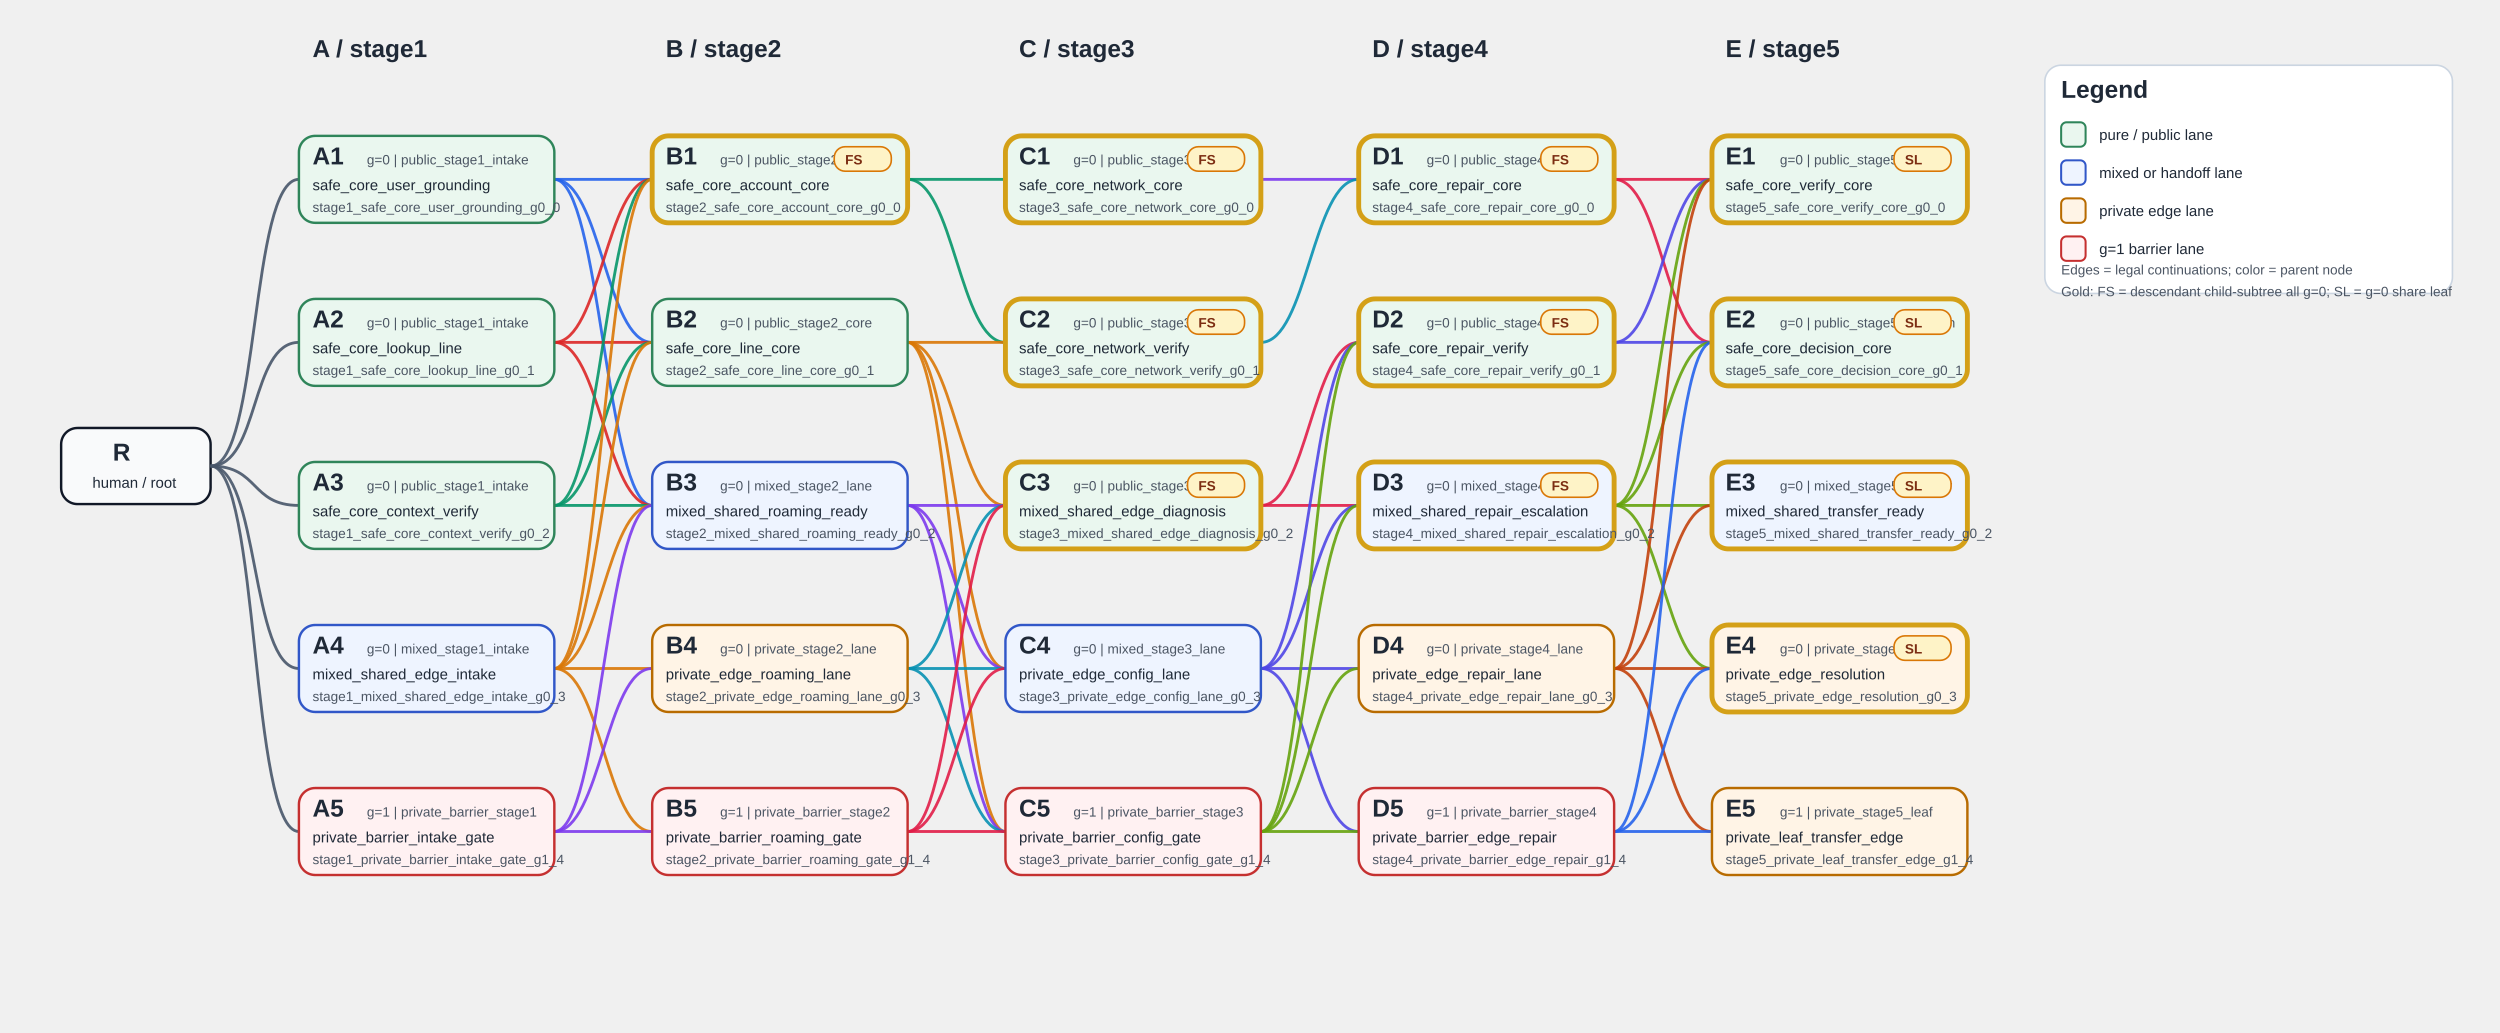
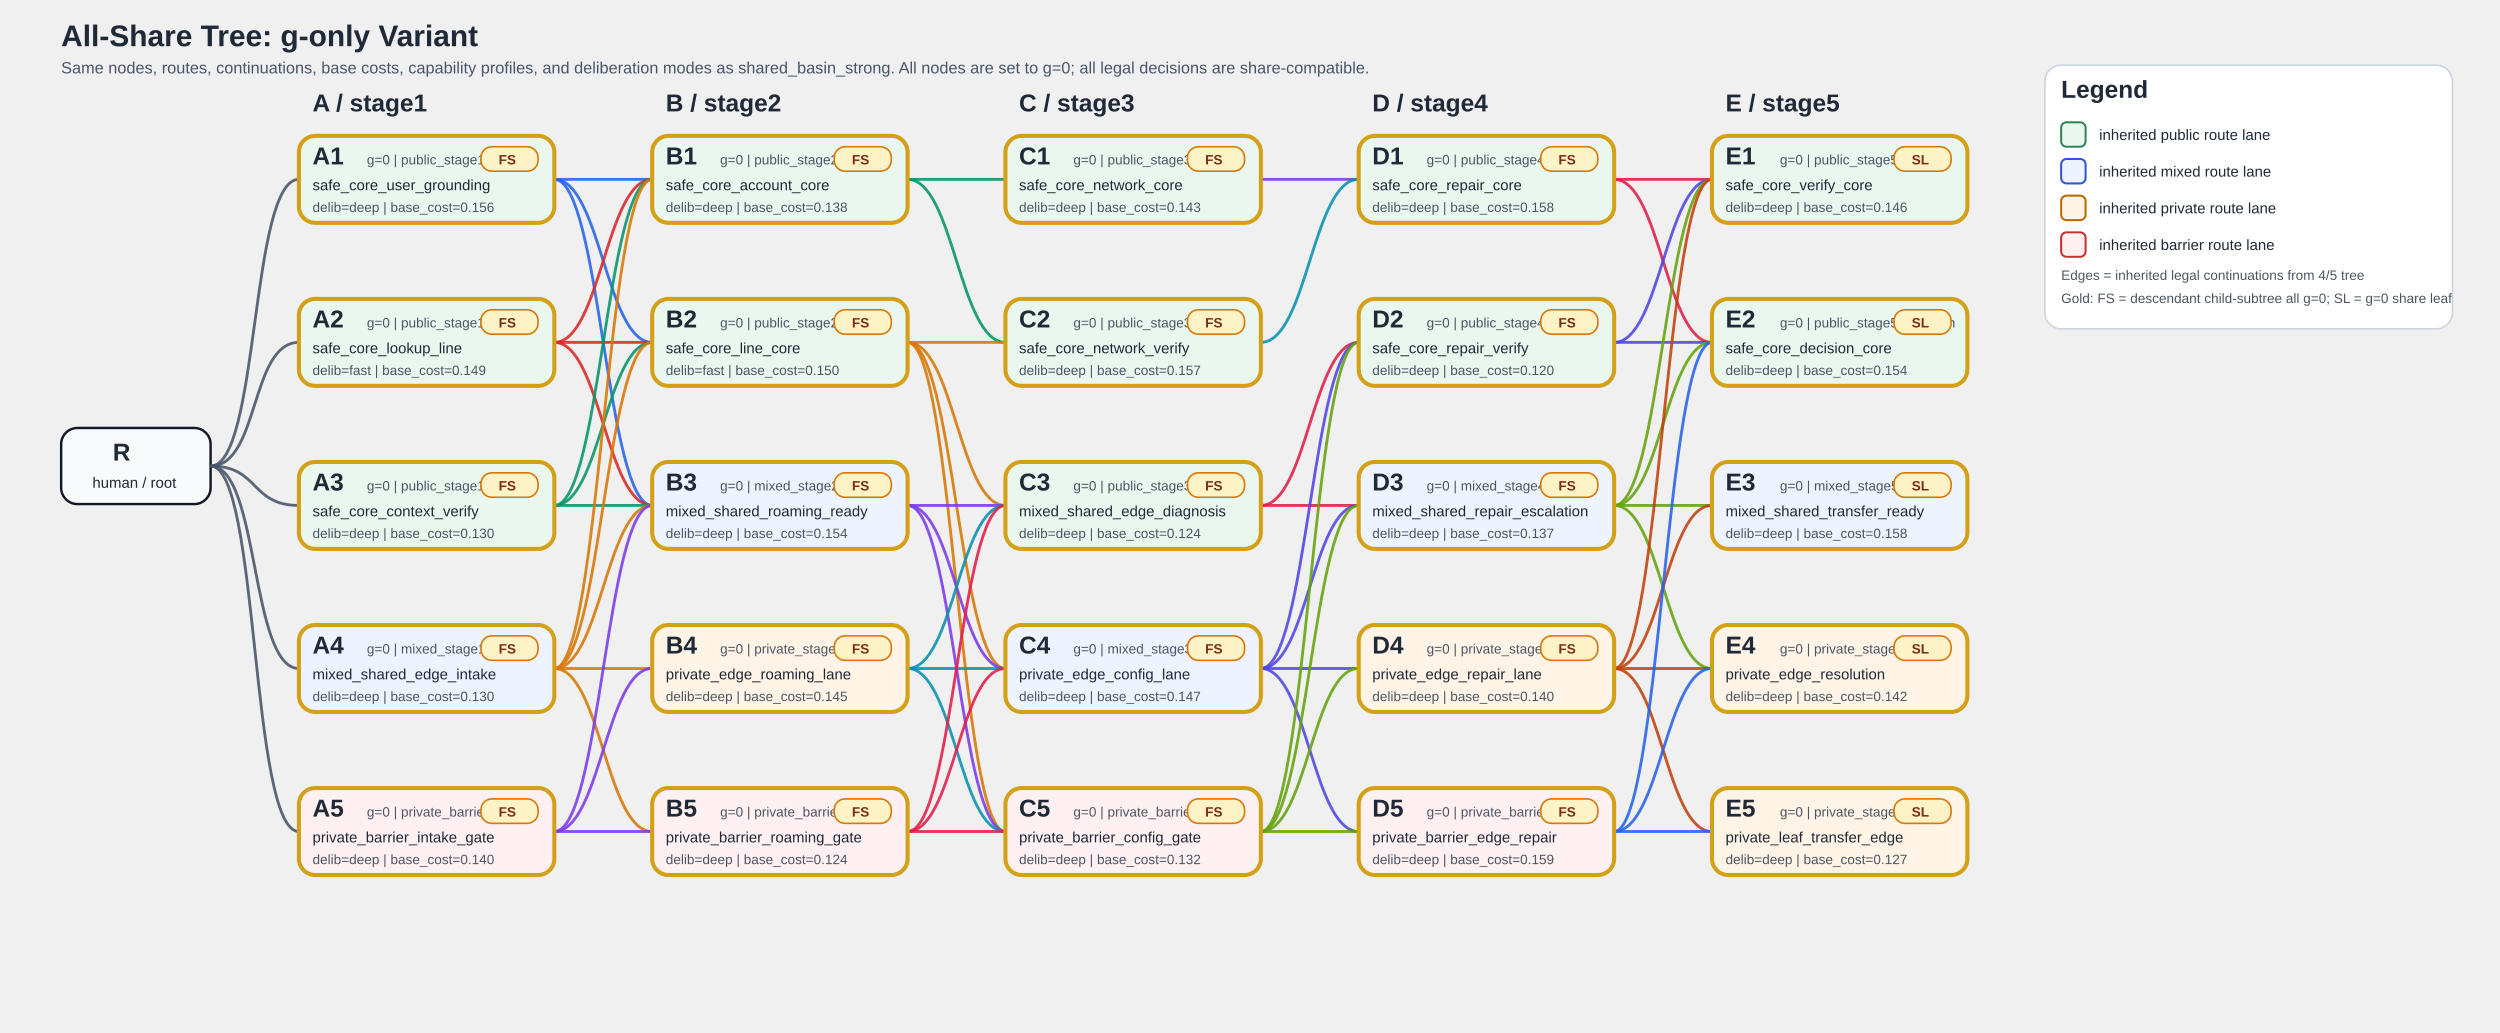
<svg xmlns="http://www.w3.org/2000/svg" width="1840.0" height="760.0" viewBox="0 0 1840.0 760.0">
  <style>
text { font-family: Arial, sans-serif; fill: #1f2937; }
+ .title { font-size: 22px; font-weight: 800; }
+ .subtitle { font-size: 12px; fill: #475569; }
.stage-title { font-size: 18px; font-weight: 700; }
.node-alias { font-size: 18px; font-weight: 700; }
.node-role { font-size: 11px; }
.node-meta { font-size: 10px; fill: #4b5563; }
- .node-badge { font-size: 10px; font-weight: 700; fill: #7c2d12; }
- .edge { stroke-width: 2.1; fill: none; opacity: 0.9; }
+ .node-note { font-size: 10px; font-weight: 700; fill: #7c2d12; }
+ .edge { stroke-width: 2.1; fill: none; opacity: 0.88; }
.root-box { fill: #f9fafb; stroke: #111827; stroke-width: 1.8; rx: 12; }
</style>
-   <text class="stage-title" x="230.0" y="42">A / stage1</text>
-   <text class="stage-title" x="490.0" y="42">B / stage2</text>
-   <text class="stage-title" x="750.0" y="42">C / stage3</text>
-   <text class="stage-title" x="1010.0" y="42">D / stage4</text>
-   <text class="stage-title" x="1270.0" y="42">E / stage5</text>
+   <text class="title" x="45" y="34">All-Share Tree: g-only Variant</text>
+   <text class="subtitle" x="45" y="54">Same nodes, routes, continuations, base costs, capability profiles, and deliberation modes as shared_basin_strong. All nodes are set to g=0; all legal decisions are share-compatible.</text>
+   <text class="stage-title" x="230.0" y="82">A / stage1</text>
+   <text class="stage-title" x="490.0" y="82">B / stage2</text>
+   <text class="stage-title" x="750.0" y="82">C / stage3</text>
+   <text class="stage-title" x="1010.0" y="82">D / stage4</text>
+   <text class="stage-title" x="1270.0" y="82">E / stage5</text>
  <rect class="root-box" x="45.0" y="315.0" width="110.0" height="56.0" />
  <text class="node-alias" x="83.0" y="339.0">R</text>
  <text class="node-role" x="68.0" y="359.0">human / root</text>
  <path class="edge" stroke="#475569" d="M 155.0,343.0 C 191.0,343.0 184.0,132.0 220.0,132.0" />
  <path class="edge" stroke="#475569" d="M 155.0,343.0 C 191.0,343.0 184.0,252.0 220.0,252.0" />
  <path class="edge" stroke="#475569" d="M 155.0,343.0 C 191.0,343.0 184.0,372.0 220.0,372.0" />
  <path class="edge" stroke="#475569" d="M 155.0,343.0 C 191.0,343.0 184.0,492.0 220.0,492.0" />
  <path class="edge" stroke="#475569" d="M 155.0,343.0 C 191.0,343.0 184.0,612.0 220.0,612.0" />
  <path class="edge" stroke="#2563eb" d="M 408.0,132.0 C 442.0,132.0 446.0,132.0 480.0,132.0" />
  <path class="edge" stroke="#2563eb" d="M 408.0,132.0 C 442.0,132.0 446.0,252.0 480.0,252.0" />
  <path class="edge" stroke="#2563eb" d="M 408.0,132.0 C 442.0,132.0 446.0,372.0 480.0,372.0" />
  <path class="edge" stroke="#dc2626" d="M 408.0,252.0 C 442.0,252.0 446.0,132.0 480.0,132.0" />
  <path class="edge" stroke="#dc2626" d="M 408.0,252.0 C 442.0,252.0 446.0,252.0 480.0,252.0" />
  <path class="edge" stroke="#dc2626" d="M 408.0,252.0 C 442.0,252.0 446.0,372.0 480.0,372.0" />
  <path class="edge" stroke="#059669" d="M 408.0,372.0 C 442.0,372.0 446.0,132.0 480.0,132.0" />
  <path class="edge" stroke="#059669" d="M 408.0,372.0 C 442.0,372.0 446.0,252.0 480.0,252.0" />
  <path class="edge" stroke="#059669" d="M 408.0,372.0 C 442.0,372.0 446.0,372.0 480.0,372.0" />
  <path class="edge" stroke="#d97706" d="M 408.0,492.0 C 442.0,492.0 446.0,132.0 480.0,132.0" />
  <path class="edge" stroke="#d97706" d="M 408.0,492.0 C 442.0,492.0 446.0,252.0 480.0,252.0" />
  <path class="edge" stroke="#d97706" d="M 408.0,492.0 C 442.0,492.0 446.0,372.0 480.0,372.0" />
  <path class="edge" stroke="#d97706" d="M 408.0,492.0 C 442.0,492.0 446.0,492.0 480.0,492.0" />
  <path class="edge" stroke="#d97706" d="M 408.0,492.0 C 442.0,492.0 446.0,612.0 480.0,612.0" />
  <path class="edge" stroke="#7c3aed" d="M 408.0,612.0 C 442.0,612.0 446.0,372.0 480.0,372.0" />
  <path class="edge" stroke="#7c3aed" d="M 408.0,612.0 C 442.0,612.0 446.0,492.0 480.0,492.0" />
  <path class="edge" stroke="#7c3aed" d="M 408.0,612.0 C 442.0,612.0 446.0,612.0 480.0,612.0" />
  <path class="edge" stroke="#059669" d="M 668.0,132.0 C 702.0,132.0 706.0,132.0 740.0,132.0" />
  <path class="edge" stroke="#059669" d="M 668.0,132.0 C 702.0,132.0 706.0,252.0 740.0,252.0" />
  <path class="edge" stroke="#d97706" d="M 668.0,252.0 C 702.0,252.0 706.0,252.0 740.0,252.0" />
  <path class="edge" stroke="#d97706" d="M 668.0,252.0 C 702.0,252.0 706.0,372.0 740.0,372.0" />
  <path class="edge" stroke="#d97706" d="M 668.0,252.0 C 702.0,252.0 706.0,492.0 740.0,492.0" />
  <path class="edge" stroke="#d97706" d="M 668.0,252.0 C 702.0,252.0 706.0,612.0 740.0,612.0" />
  <path class="edge" stroke="#7c3aed" d="M 668.0,372.0 C 702.0,372.0 706.0,372.0 740.0,372.0" />
  <path class="edge" stroke="#7c3aed" d="M 668.0,372.0 C 702.0,372.0 706.0,492.0 740.0,492.0" />
  <path class="edge" stroke="#7c3aed" d="M 668.0,372.0 C 702.0,372.0 706.0,612.0 740.0,612.0" />
  <path class="edge" stroke="#0891b2" d="M 668.0,492.0 C 702.0,492.0 706.0,372.0 740.0,372.0" />
  <path class="edge" stroke="#0891b2" d="M 668.0,492.0 C 702.0,492.0 706.0,492.0 740.0,492.0" />
  <path class="edge" stroke="#0891b2" d="M 668.0,492.0 C 702.0,492.0 706.0,612.0 740.0,612.0" />
  <path class="edge" stroke="#e11d48" d="M 668.0,612.0 C 702.0,612.0 706.0,372.0 740.0,372.0" />
  <path class="edge" stroke="#e11d48" d="M 668.0,612.0 C 702.0,612.0 706.0,492.0 740.0,492.0" />
  <path class="edge" stroke="#e11d48" d="M 668.0,612.0 C 702.0,612.0 706.0,612.0 740.0,612.0" />
  <path class="edge" stroke="#7c3aed" d="M 928.0,132.0 C 962.0,132.0 966.0,132.0 1000.0,132.0" />
  <path class="edge" stroke="#0891b2" d="M 928.0,252.0 C 962.0,252.0 966.0,132.0 1000.0,132.0" />
  <path class="edge" stroke="#e11d48" d="M 928.0,372.0 C 962.0,372.0 966.0,252.0 1000.0,252.0" />
  <path class="edge" stroke="#e11d48" d="M 928.0,372.0 C 962.0,372.0 966.0,372.0 1000.0,372.0" />
  <path class="edge" stroke="#4f46e5" d="M 928.0,492.0 C 962.0,492.0 966.0,252.0 1000.0,252.0" />
  <path class="edge" stroke="#4f46e5" d="M 928.0,492.0 C 962.0,492.0 966.0,372.0 1000.0,372.0" />
  <path class="edge" stroke="#4f46e5" d="M 928.0,492.0 C 962.0,492.0 966.0,492.0 1000.0,492.0" />
  <path class="edge" stroke="#4f46e5" d="M 928.0,492.0 C 962.0,492.0 966.0,612.0 1000.0,612.0" />
  <path class="edge" stroke="#65a30d" d="M 928.0,612.0 C 962.0,612.0 966.0,252.0 1000.0,252.0" />
  <path class="edge" stroke="#65a30d" d="M 928.0,612.0 C 962.0,612.0 966.0,372.0 1000.0,372.0" />
  <path class="edge" stroke="#65a30d" d="M 928.0,612.0 C 962.0,612.0 966.0,492.0 1000.0,492.0" />
  <path class="edge" stroke="#65a30d" d="M 928.0,612.0 C 962.0,612.0 966.0,612.0 1000.0,612.0" />
  <path class="edge" stroke="#e11d48" d="M 1188.0,132.0 C 1222.0,132.0 1226.0,132.0 1260.0,132.0" />
  <path class="edge" stroke="#e11d48" d="M 1188.0,132.0 C 1222.0,132.0 1226.0,252.0 1260.0,252.0" />
  <path class="edge" stroke="#4f46e5" d="M 1188.0,252.0 C 1222.0,252.0 1226.0,132.0 1260.0,132.0" />
  <path class="edge" stroke="#4f46e5" d="M 1188.0,252.0 C 1222.0,252.0 1226.0,252.0 1260.0,252.0" />
  <path class="edge" stroke="#65a30d" d="M 1188.0,372.0 C 1222.0,372.0 1226.0,132.0 1260.0,132.0" />
  <path class="edge" stroke="#65a30d" d="M 1188.0,372.0 C 1222.0,372.0 1226.0,252.0 1260.0,252.0" />
  <path class="edge" stroke="#65a30d" d="M 1188.0,372.0 C 1222.0,372.0 1226.0,372.0 1260.0,372.0" />
  <path class="edge" stroke="#65a30d" d="M 1188.0,372.0 C 1222.0,372.0 1226.0,492.0 1260.0,492.0" />
  <path class="edge" stroke="#c2410c" d="M 1188.0,492.0 C 1222.0,492.0 1226.0,132.0 1260.0,132.0" />
  <path class="edge" stroke="#c2410c" d="M 1188.0,492.0 C 1222.0,492.0 1226.0,372.0 1260.0,372.0" />
  <path class="edge" stroke="#c2410c" d="M 1188.0,492.0 C 1222.0,492.0 1226.0,492.0 1260.0,492.0" />
  <path class="edge" stroke="#c2410c" d="M 1188.0,492.0 C 1222.0,492.0 1226.0,612.0 1260.0,612.0" />
  <path class="edge" stroke="#2563eb" d="M 1188.0,612.0 C 1222.0,612.0 1226.0,252.0 1260.0,252.0" />
  <path class="edge" stroke="#2563eb" d="M 1188.0,612.0 C 1222.0,612.0 1226.0,492.0 1260.0,492.0" />
  <path class="edge" stroke="#2563eb" d="M 1188.0,612.0 C 1222.0,612.0 1226.0,612.0 1260.0,612.0" />
-   <rect x="220.0" y="100.0" width="188.0" height="64.0" rx="12" fill="#eaf7ef" stroke="#2f855a" stroke-width="1.8" />
+   <rect x="220.0" y="100.0" width="188.0" height="64.0" rx="12" fill="#eaf7ef" stroke="#d4a017" stroke-width="3.0" />
  <text class="node-alias" x="230.0" y="121.0">A1</text>
  <text class="node-meta" x="270.0" y="121.0">g=0 | public_stage1_intake</text>
  <text class="node-role" x="230.0" y="140.0">safe_core_user_grounding</text>
-   <text class="node-meta" x="230.0" y="156.0">stage1_safe_core_user_grounding_g0_0</text>
-   <rect x="220.0" y="220.0" width="188.0" height="64.0" rx="12" fill="#eaf7ef" stroke="#2f855a" stroke-width="1.8" />
+   <text class="node-meta" x="230.0" y="156.0">delib=deep | base_cost=0.156</text>
+   <rect x="354.0" y="108.0" width="42" height="18" rx="8" fill="#fef3c7" stroke="#d97706" stroke-width="1.2" />
+   <text class="node-note" x="367.0" y="121.0">FS</text>
+   <rect x="220.0" y="220.0" width="188.0" height="64.0" rx="12" fill="#eaf7ef" stroke="#d4a017" stroke-width="3.0" />
  <text class="node-alias" x="230.0" y="241.0">A2</text>
  <text class="node-meta" x="270.0" y="241.0">g=0 | public_stage1_intake</text>
  <text class="node-role" x="230.0" y="260.0">safe_core_lookup_line</text>
-   <text class="node-meta" x="230.0" y="276.0">stage1_safe_core_lookup_line_g0_1</text>
-   <rect x="220.0" y="340.0" width="188.0" height="64.0" rx="12" fill="#eaf7ef" stroke="#2f855a" stroke-width="1.8" />
+   <text class="node-meta" x="230.0" y="276.0">delib=fast | base_cost=0.149</text>
+   <rect x="354.0" y="228.0" width="42" height="18" rx="8" fill="#fef3c7" stroke="#d97706" stroke-width="1.2" />
+   <text class="node-note" x="367.0" y="241.0">FS</text>
+   <rect x="220.0" y="340.0" width="188.0" height="64.0" rx="12" fill="#eaf7ef" stroke="#d4a017" stroke-width="3.0" />
  <text class="node-alias" x="230.0" y="361.0">A3</text>
  <text class="node-meta" x="270.0" y="361.0">g=0 | public_stage1_intake</text>
  <text class="node-role" x="230.0" y="380.0">safe_core_context_verify</text>
-   <text class="node-meta" x="230.0" y="396.0">stage1_safe_core_context_verify_g0_2</text>
-   <rect x="220.0" y="460.0" width="188.0" height="64.0" rx="12" fill="#eef4ff" stroke="#3157c8" stroke-width="1.8" />
+   <text class="node-meta" x="230.0" y="396.0">delib=deep | base_cost=0.130</text>
+   <rect x="354.0" y="348.0" width="42" height="18" rx="8" fill="#fef3c7" stroke="#d97706" stroke-width="1.2" />
+   <text class="node-note" x="367.0" y="361.0">FS</text>
+   <rect x="220.0" y="460.0" width="188.0" height="64.0" rx="12" fill="#eef4ff" stroke="#d4a017" stroke-width="3.0" />
  <text class="node-alias" x="230.0" y="481.0">A4</text>
  <text class="node-meta" x="270.0" y="481.0">g=0 | mixed_stage1_intake</text>
  <text class="node-role" x="230.0" y="500.0">mixed_shared_edge_intake</text>
-   <text class="node-meta" x="230.0" y="516.0">stage1_mixed_shared_edge_intake_g0_3</text>
-   <rect x="220.0" y="580.0" width="188.0" height="64.0" rx="12" fill="#fff1f2" stroke="#c53030" stroke-width="1.8" />
+   <text class="node-meta" x="230.0" y="516.0">delib=deep | base_cost=0.130</text>
+   <rect x="354.0" y="468.0" width="42" height="18" rx="8" fill="#fef3c7" stroke="#d97706" stroke-width="1.2" />
+   <text class="node-note" x="367.0" y="481.0">FS</text>
+   <rect x="220.0" y="580.0" width="188.0" height="64.0" rx="12" fill="#fff1f2" stroke="#d4a017" stroke-width="3.0" />
  <text class="node-alias" x="230.0" y="601.0">A5</text>
-   <text class="node-meta" x="270.0" y="601.0">g=1 | private_barrier_stage1</text>
+   <text class="node-meta" x="270.0" y="601.0">g=0 | private_barrier_stage1</text>
  <text class="node-role" x="230.0" y="620.0">private_barrier_intake_gate</text>
-   <text class="node-meta" x="230.0" y="636.0">stage1_private_barrier_intake_gate_g1_4</text>
-   <rect x="480.0" y="100.0" width="188.0" height="64.0" rx="12" fill="#eaf7ef" stroke="#d4a017" stroke-width="3.6" />
+   <text class="node-meta" x="230.0" y="636.0">delib=deep | base_cost=0.140</text>
+   <rect x="354.0" y="588.0" width="42" height="18" rx="8" fill="#fef3c7" stroke="#d97706" stroke-width="1.2" />
+   <text class="node-note" x="367.0" y="601.0">FS</text>
+   <rect x="480.0" y="100.0" width="188.0" height="64.0" rx="12" fill="#eaf7ef" stroke="#d4a017" stroke-width="3.0" />
  <text class="node-alias" x="490.0" y="121.0">B1</text>
  <text class="node-meta" x="530.0" y="121.0">g=0 | public_stage2_core</text>
  <text class="node-role" x="490.0" y="140.0">safe_core_account_core</text>
-   <text class="node-meta" x="490.0" y="156.0">stage2_safe_core_account_core_g0_0</text>
+   <text class="node-meta" x="490.0" y="156.0">delib=deep | base_cost=0.138</text>
  <rect x="614.0" y="108.0" width="42" height="18" rx="8" fill="#fef3c7" stroke="#d97706" stroke-width="1.2" />
-   <text class="node-badge" x="622.0" y="121.0">FS</text>
-   <rect x="480.0" y="220.0" width="188.0" height="64.0" rx="12" fill="#eaf7ef" stroke="#2f855a" stroke-width="1.8" />
+   <text class="node-note" x="627.0" y="121.0">FS</text>
+   <rect x="480.0" y="220.0" width="188.0" height="64.0" rx="12" fill="#eaf7ef" stroke="#d4a017" stroke-width="3.0" />
  <text class="node-alias" x="490.0" y="241.0">B2</text>
  <text class="node-meta" x="530.0" y="241.0">g=0 | public_stage2_core</text>
  <text class="node-role" x="490.0" y="260.0">safe_core_line_core</text>
-   <text class="node-meta" x="490.0" y="276.0">stage2_safe_core_line_core_g0_1</text>
-   <rect x="480.0" y="340.0" width="188.0" height="64.0" rx="12" fill="#eef4ff" stroke="#3157c8" stroke-width="1.8" />
+   <text class="node-meta" x="490.0" y="276.0">delib=fast | base_cost=0.150</text>
+   <rect x="614.0" y="228.0" width="42" height="18" rx="8" fill="#fef3c7" stroke="#d97706" stroke-width="1.2" />
+   <text class="node-note" x="627.0" y="241.0">FS</text>
+   <rect x="480.0" y="340.0" width="188.0" height="64.0" rx="12" fill="#eef4ff" stroke="#d4a017" stroke-width="3.0" />
  <text class="node-alias" x="490.0" y="361.0">B3</text>
  <text class="node-meta" x="530.0" y="361.0">g=0 | mixed_stage2_lane</text>
  <text class="node-role" x="490.0" y="380.0">mixed_shared_roaming_ready</text>
-   <text class="node-meta" x="490.0" y="396.0">stage2_mixed_shared_roaming_ready_g0_2</text>
-   <rect x="480.0" y="460.0" width="188.0" height="64.0" rx="12" fill="#fff4e6" stroke="#b86b00" stroke-width="1.8" />
+   <text class="node-meta" x="490.0" y="396.0">delib=deep | base_cost=0.154</text>
+   <rect x="614.0" y="348.0" width="42" height="18" rx="8" fill="#fef3c7" stroke="#d97706" stroke-width="1.2" />
+   <text class="node-note" x="627.0" y="361.0">FS</text>
+   <rect x="480.0" y="460.0" width="188.0" height="64.0" rx="12" fill="#fff4e6" stroke="#d4a017" stroke-width="3.0" />
  <text class="node-alias" x="490.0" y="481.0">B4</text>
  <text class="node-meta" x="530.0" y="481.0">g=0 | private_stage2_lane</text>
  <text class="node-role" x="490.0" y="500.0">private_edge_roaming_lane</text>
-   <text class="node-meta" x="490.0" y="516.0">stage2_private_edge_roaming_lane_g0_3</text>
-   <rect x="480.0" y="580.0" width="188.0" height="64.0" rx="12" fill="#fff1f2" stroke="#c53030" stroke-width="1.8" />
+   <text class="node-meta" x="490.0" y="516.0">delib=deep | base_cost=0.145</text>
+   <rect x="614.0" y="468.0" width="42" height="18" rx="8" fill="#fef3c7" stroke="#d97706" stroke-width="1.2" />
+   <text class="node-note" x="627.0" y="481.0">FS</text>
+   <rect x="480.0" y="580.0" width="188.0" height="64.0" rx="12" fill="#fff1f2" stroke="#d4a017" stroke-width="3.0" />
  <text class="node-alias" x="490.0" y="601.0">B5</text>
-   <text class="node-meta" x="530.0" y="601.0">g=1 | private_barrier_stage2</text>
+   <text class="node-meta" x="530.0" y="601.0">g=0 | private_barrier_stage2</text>
  <text class="node-role" x="490.0" y="620.0">private_barrier_roaming_gate</text>
-   <text class="node-meta" x="490.0" y="636.0">stage2_private_barrier_roaming_gate_g1_4</text>
-   <rect x="740.0" y="100.0" width="188.0" height="64.0" rx="12" fill="#eaf7ef" stroke="#d4a017" stroke-width="3.6" />
+   <text class="node-meta" x="490.0" y="636.0">delib=deep | base_cost=0.124</text>
+   <rect x="614.0" y="588.0" width="42" height="18" rx="8" fill="#fef3c7" stroke="#d97706" stroke-width="1.2" />
+   <text class="node-note" x="627.0" y="601.0">FS</text>
+   <rect x="740.0" y="100.0" width="188.0" height="64.0" rx="12" fill="#eaf7ef" stroke="#d4a017" stroke-width="3.0" />
  <text class="node-alias" x="750.0" y="121.0">C1</text>
  <text class="node-meta" x="790.0" y="121.0">g=0 | public_stage3_core</text>
  <text class="node-role" x="750.0" y="140.0">safe_core_network_core</text>
-   <text class="node-meta" x="750.0" y="156.0">stage3_safe_core_network_core_g0_0</text>
+   <text class="node-meta" x="750.0" y="156.0">delib=deep | base_cost=0.143</text>
  <rect x="874.0" y="108.0" width="42" height="18" rx="8" fill="#fef3c7" stroke="#d97706" stroke-width="1.2" />
-   <text class="node-badge" x="882.0" y="121.0">FS</text>
-   <rect x="740.0" y="220.0" width="188.0" height="64.0" rx="12" fill="#eaf7ef" stroke="#d4a017" stroke-width="3.6" />
+   <text class="node-note" x="887.0" y="121.0">FS</text>
+   <rect x="740.0" y="220.0" width="188.0" height="64.0" rx="12" fill="#eaf7ef" stroke="#d4a017" stroke-width="3.0" />
  <text class="node-alias" x="750.0" y="241.0">C2</text>
  <text class="node-meta" x="790.0" y="241.0">g=0 | public_stage3_verify</text>
  <text class="node-role" x="750.0" y="260.0">safe_core_network_verify</text>
-   <text class="node-meta" x="750.0" y="276.0">stage3_safe_core_network_verify_g0_1</text>
+   <text class="node-meta" x="750.0" y="276.0">delib=deep | base_cost=0.157</text>
  <rect x="874.0" y="228.0" width="42" height="18" rx="8" fill="#fef3c7" stroke="#d97706" stroke-width="1.2" />
-   <text class="node-badge" x="882.0" y="241.0">FS</text>
-   <rect x="740.0" y="340.0" width="188.0" height="64.0" rx="12" fill="#eaf7ef" stroke="#d4a017" stroke-width="3.6" />
+   <text class="node-note" x="887.0" y="241.0">FS</text>
+   <rect x="740.0" y="340.0" width="188.0" height="64.0" rx="12" fill="#eaf7ef" stroke="#d4a017" stroke-width="3.0" />
  <text class="node-alias" x="750.0" y="361.0">C3</text>
  <text class="node-meta" x="790.0" y="361.0">g=0 | public_stage3_edge</text>
  <text class="node-role" x="750.0" y="380.0">mixed_shared_edge_diagnosis</text>
-   <text class="node-meta" x="750.0" y="396.0">stage3_mixed_shared_edge_diagnosis_g0_2</text>
+   <text class="node-meta" x="750.0" y="396.0">delib=deep | base_cost=0.124</text>
  <rect x="874.0" y="348.0" width="42" height="18" rx="8" fill="#fef3c7" stroke="#d97706" stroke-width="1.2" />
-   <text class="node-badge" x="882.0" y="361.0">FS</text>
-   <rect x="740.0" y="460.0" width="188.0" height="64.0" rx="12" fill="#eef4ff" stroke="#3157c8" stroke-width="1.8" />
+   <text class="node-note" x="887.0" y="361.0">FS</text>
+   <rect x="740.0" y="460.0" width="188.0" height="64.0" rx="12" fill="#eef4ff" stroke="#d4a017" stroke-width="3.0" />
  <text class="node-alias" x="750.0" y="481.0">C4</text>
  <text class="node-meta" x="790.0" y="481.0">g=0 | mixed_stage3_lane</text>
  <text class="node-role" x="750.0" y="500.0">private_edge_config_lane</text>
-   <text class="node-meta" x="750.0" y="516.0">stage3_private_edge_config_lane_g0_3</text>
-   <rect x="740.0" y="580.0" width="188.0" height="64.0" rx="12" fill="#fff1f2" stroke="#c53030" stroke-width="1.8" />
+   <text class="node-meta" x="750.0" y="516.0">delib=deep | base_cost=0.147</text>
+   <rect x="874.0" y="468.0" width="42" height="18" rx="8" fill="#fef3c7" stroke="#d97706" stroke-width="1.2" />
+   <text class="node-note" x="887.0" y="481.0">FS</text>
+   <rect x="740.0" y="580.0" width="188.0" height="64.0" rx="12" fill="#fff1f2" stroke="#d4a017" stroke-width="3.0" />
  <text class="node-alias" x="750.0" y="601.0">C5</text>
-   <text class="node-meta" x="790.0" y="601.0">g=1 | private_barrier_stage3</text>
+   <text class="node-meta" x="790.0" y="601.0">g=0 | private_barrier_stage3</text>
  <text class="node-role" x="750.0" y="620.0">private_barrier_config_gate</text>
-   <text class="node-meta" x="750.0" y="636.0">stage3_private_barrier_config_gate_g1_4</text>
-   <rect x="1000.0" y="100.0" width="188.0" height="64.0" rx="12" fill="#eaf7ef" stroke="#d4a017" stroke-width="3.6" />
+   <text class="node-meta" x="750.0" y="636.0">delib=deep | base_cost=0.132</text>
+   <rect x="874.0" y="588.0" width="42" height="18" rx="8" fill="#fef3c7" stroke="#d97706" stroke-width="1.2" />
+   <text class="node-note" x="887.0" y="601.0">FS</text>
+   <rect x="1000.0" y="100.0" width="188.0" height="64.0" rx="12" fill="#eaf7ef" stroke="#d4a017" stroke-width="3.0" />
  <text class="node-alias" x="1010.0" y="121.0">D1</text>
  <text class="node-meta" x="1050.0" y="121.0">g=0 | public_stage4_core</text>
  <text class="node-role" x="1010.0" y="140.0">safe_core_repair_core</text>
-   <text class="node-meta" x="1010.0" y="156.0">stage4_safe_core_repair_core_g0_0</text>
+   <text class="node-meta" x="1010.0" y="156.0">delib=deep | base_cost=0.158</text>
  <rect x="1134.0" y="108.0" width="42" height="18" rx="8" fill="#fef3c7" stroke="#d97706" stroke-width="1.2" />
-   <text class="node-badge" x="1142.0" y="121.0">FS</text>
-   <rect x="1000.0" y="220.0" width="188.0" height="64.0" rx="12" fill="#eaf7ef" stroke="#d4a017" stroke-width="3.6" />
+   <text class="node-note" x="1147.0" y="121.0">FS</text>
+   <rect x="1000.0" y="220.0" width="188.0" height="64.0" rx="12" fill="#eaf7ef" stroke="#d4a017" stroke-width="3.0" />
  <text class="node-alias" x="1010.0" y="241.0">D2</text>
  <text class="node-meta" x="1050.0" y="241.0">g=0 | public_stage4_verify</text>
  <text class="node-role" x="1010.0" y="260.0">safe_core_repair_verify</text>
-   <text class="node-meta" x="1010.0" y="276.0">stage4_safe_core_repair_verify_g0_1</text>
+   <text class="node-meta" x="1010.0" y="276.0">delib=deep | base_cost=0.120</text>
  <rect x="1134.0" y="228.0" width="42" height="18" rx="8" fill="#fef3c7" stroke="#d97706" stroke-width="1.2" />
-   <text class="node-badge" x="1142.0" y="241.0">FS</text>
-   <rect x="1000.0" y="340.0" width="188.0" height="64.0" rx="12" fill="#eef4ff" stroke="#d4a017" stroke-width="3.6" />
+   <text class="node-note" x="1147.0" y="241.0">FS</text>
+   <rect x="1000.0" y="340.0" width="188.0" height="64.0" rx="12" fill="#eef4ff" stroke="#d4a017" stroke-width="3.0" />
  <text class="node-alias" x="1010.0" y="361.0">D3</text>
  <text class="node-meta" x="1050.0" y="361.0">g=0 | mixed_stage4_lane</text>
  <text class="node-role" x="1010.0" y="380.0">mixed_shared_repair_escalation</text>
-   <text class="node-meta" x="1010.0" y="396.0">stage4_mixed_shared_repair_escalation_g0_2</text>
+   <text class="node-meta" x="1010.0" y="396.0">delib=deep | base_cost=0.137</text>
  <rect x="1134.0" y="348.0" width="42" height="18" rx="8" fill="#fef3c7" stroke="#d97706" stroke-width="1.2" />
-   <text class="node-badge" x="1142.0" y="361.0">FS</text>
-   <rect x="1000.0" y="460.0" width="188.0" height="64.0" rx="12" fill="#fff4e6" stroke="#b86b00" stroke-width="1.8" />
+   <text class="node-note" x="1147.0" y="361.0">FS</text>
+   <rect x="1000.0" y="460.0" width="188.0" height="64.0" rx="12" fill="#fff4e6" stroke="#d4a017" stroke-width="3.0" />
  <text class="node-alias" x="1010.0" y="481.0">D4</text>
  <text class="node-meta" x="1050.0" y="481.0">g=0 | private_stage4_lane</text>
  <text class="node-role" x="1010.0" y="500.0">private_edge_repair_lane</text>
-   <text class="node-meta" x="1010.0" y="516.0">stage4_private_edge_repair_lane_g0_3</text>
-   <rect x="1000.0" y="580.0" width="188.0" height="64.0" rx="12" fill="#fff1f2" stroke="#c53030" stroke-width="1.8" />
+   <text class="node-meta" x="1010.0" y="516.0">delib=deep | base_cost=0.140</text>
+   <rect x="1134.0" y="468.0" width="42" height="18" rx="8" fill="#fef3c7" stroke="#d97706" stroke-width="1.2" />
+   <text class="node-note" x="1147.0" y="481.0">FS</text>
+   <rect x="1000.0" y="580.0" width="188.0" height="64.0" rx="12" fill="#fff1f2" stroke="#d4a017" stroke-width="3.0" />
  <text class="node-alias" x="1010.0" y="601.0">D5</text>
-   <text class="node-meta" x="1050.0" y="601.0">g=1 | private_barrier_stage4</text>
+   <text class="node-meta" x="1050.0" y="601.0">g=0 | private_barrier_stage4</text>
  <text class="node-role" x="1010.0" y="620.0">private_barrier_edge_repair</text>
-   <text class="node-meta" x="1010.0" y="636.0">stage4_private_barrier_edge_repair_g1_4</text>
-   <rect x="1260.0" y="100.0" width="188.0" height="64.0" rx="12" fill="#eaf7ef" stroke="#d4a017" stroke-width="3.6" />
+   <text class="node-meta" x="1010.0" y="636.0">delib=deep | base_cost=0.159</text>
+   <rect x="1134.0" y="588.0" width="42" height="18" rx="8" fill="#fef3c7" stroke="#d97706" stroke-width="1.2" />
+   <text class="node-note" x="1147.0" y="601.0">FS</text>
+   <rect x="1260.0" y="100.0" width="188.0" height="64.0" rx="12" fill="#eaf7ef" stroke="#d4a017" stroke-width="3.0" />
  <text class="node-alias" x="1270.0" y="121.0">E1</text>
  <text class="node-meta" x="1310.0" y="121.0">g=0 | public_stage5_verify</text>
  <text class="node-role" x="1270.0" y="140.0">safe_core_verify_core</text>
-   <text class="node-meta" x="1270.0" y="156.0">stage5_safe_core_verify_core_g0_0</text>
+   <text class="node-meta" x="1270.0" y="156.0">delib=deep | base_cost=0.146</text>
  <rect x="1394.0" y="108.0" width="42" height="18" rx="8" fill="#fef3c7" stroke="#d97706" stroke-width="1.2" />
-   <text class="node-badge" x="1402.0" y="121.0">SL</text>
-   <rect x="1260.0" y="220.0" width="188.0" height="64.0" rx="12" fill="#eaf7ef" stroke="#d4a017" stroke-width="3.6" />
+   <text class="node-note" x="1407.0" y="121.0">SL</text>
+   <rect x="1260.0" y="220.0" width="188.0" height="64.0" rx="12" fill="#eaf7ef" stroke="#d4a017" stroke-width="3.0" />
  <text class="node-alias" x="1270.0" y="241.0">E2</text>
  <text class="node-meta" x="1310.0" y="241.0">g=0 | public_stage5_decision</text>
  <text class="node-role" x="1270.0" y="260.0">safe_core_decision_core</text>
-   <text class="node-meta" x="1270.0" y="276.0">stage5_safe_core_decision_core_g0_1</text>
+   <text class="node-meta" x="1270.0" y="276.0">delib=deep | base_cost=0.154</text>
  <rect x="1394.0" y="228.0" width="42" height="18" rx="8" fill="#fef3c7" stroke="#d97706" stroke-width="1.2" />
-   <text class="node-badge" x="1402.0" y="241.0">SL</text>
-   <rect x="1260.0" y="340.0" width="188.0" height="64.0" rx="12" fill="#eef4ff" stroke="#d4a017" stroke-width="3.6" />
+   <text class="node-note" x="1407.0" y="241.0">SL</text>
+   <rect x="1260.0" y="340.0" width="188.0" height="64.0" rx="12" fill="#eef4ff" stroke="#d4a017" stroke-width="3.0" />
  <text class="node-alias" x="1270.0" y="361.0">E3</text>
  <text class="node-meta" x="1310.0" y="361.0">g=0 | mixed_stage5_transfer</text>
  <text class="node-role" x="1270.0" y="380.0">mixed_shared_transfer_ready</text>
-   <text class="node-meta" x="1270.0" y="396.0">stage5_mixed_shared_transfer_ready_g0_2</text>
+   <text class="node-meta" x="1270.0" y="396.0">delib=deep | base_cost=0.158</text>
  <rect x="1394.0" y="348.0" width="42" height="18" rx="8" fill="#fef3c7" stroke="#d97706" stroke-width="1.2" />
-   <text class="node-badge" x="1402.0" y="361.0">SL</text>
-   <rect x="1260.0" y="460.0" width="188.0" height="64.0" rx="12" fill="#fff4e6" stroke="#d4a017" stroke-width="3.6" />
+   <text class="node-note" x="1407.0" y="361.0">SL</text>
+   <rect x="1260.0" y="460.0" width="188.0" height="64.0" rx="12" fill="#fff4e6" stroke="#d4a017" stroke-width="3.0" />
  <text class="node-alias" x="1270.0" y="481.0">E4</text>
  <text class="node-meta" x="1310.0" y="481.0">g=0 | private_stage5_edge</text>
  <text class="node-role" x="1270.0" y="500.0">private_edge_resolution</text>
-   <text class="node-meta" x="1270.0" y="516.0">stage5_private_edge_resolution_g0_3</text>
+   <text class="node-meta" x="1270.0" y="516.0">delib=deep | base_cost=0.142</text>
  <rect x="1394.0" y="468.0" width="42" height="18" rx="8" fill="#fef3c7" stroke="#d97706" stroke-width="1.2" />
-   <text class="node-badge" x="1402.0" y="481.0">SL</text>
-   <rect x="1260.0" y="580.0" width="188.0" height="64.0" rx="12" fill="#fff4e6" stroke="#b86b00" stroke-width="1.8" />
+   <text class="node-note" x="1407.0" y="481.0">SL</text>
+   <rect x="1260.0" y="580.0" width="188.0" height="64.0" rx="12" fill="#fff4e6" stroke="#d4a017" stroke-width="3.0" />
  <text class="node-alias" x="1270.0" y="601.0">E5</text>
-   <text class="node-meta" x="1310.0" y="601.0">g=1 | private_stage5_leaf</text>
+   <text class="node-meta" x="1310.0" y="601.0">g=0 | private_stage5_leaf</text>
  <text class="node-role" x="1270.0" y="620.0">private_leaf_transfer_edge</text>
-   <text class="node-meta" x="1270.0" y="636.0">stage5_private_leaf_transfer_edge_g1_4</text>
-   <rect x="1505.0" y="48.0" width="300" height="168" rx="12" fill="#ffffff" stroke="#cbd5e1" stroke-width="1.2" />
+   <text class="node-meta" x="1270.0" y="636.0">delib=deep | base_cost=0.127</text>
+   <rect x="1394.0" y="588.0" width="42" height="18" rx="8" fill="#fef3c7" stroke="#d97706" stroke-width="1.2" />
+   <text class="node-note" x="1407.0" y="601.0">SL</text>
+   <rect x="1505.0" y="48.0" width="300" height="194" rx="12" fill="#ffffff" stroke="#cbd5e1" stroke-width="1.2" />
  <text class="stage-title" x="1517.0" y="72.0">Legend</text>
  <rect x="1517.0" y="90.0" width="18" height="18" rx="4" fill="#eaf7ef" stroke="#2f855a" stroke-width="1.5" />
-   <text class="node-role" x="1545.0" y="103.0">pure / public lane</text>
-   <rect x="1517.0" y="118.0" width="18" height="18" rx="4" fill="#eef4ff" stroke="#3157c8" stroke-width="1.5" />
-   <text class="node-role" x="1545.0" y="131.0">mixed or handoff lane</text>
-   <rect x="1517.0" y="146.0" width="18" height="18" rx="4" fill="#fff4e6" stroke="#b86b00" stroke-width="1.5" />
-   <text class="node-role" x="1545.0" y="159.0">private edge lane</text>
-   <rect x="1517.0" y="174.0" width="18" height="18" rx="4" fill="#fff1f2" stroke="#c53030" stroke-width="1.5" />
-   <text class="node-role" x="1545.0" y="187.0">g=1 barrier lane</text>
-   <text class="node-meta" x="1517.0" y="202.0">Edges = legal continuations; color = parent node</text>
-   <text class="node-meta" x="1517.0" y="218.0">Gold: FS = descendant child-subtree all g=0; SL = g=0 share leaf</text>
+   <text class="node-role" x="1545.0" y="103.0">inherited public route lane</text>
+   <rect x="1517.0" y="117.0" width="18" height="18" rx="4" fill="#eef4ff" stroke="#3157c8" stroke-width="1.5" />
+   <text class="node-role" x="1545.0" y="130.0">inherited mixed route lane</text>
+   <rect x="1517.0" y="144.0" width="18" height="18" rx="4" fill="#fff4e6" stroke="#b86b00" stroke-width="1.5" />
+   <text class="node-role" x="1545.0" y="157.0">inherited private route lane</text>
+   <rect x="1517.0" y="171.0" width="18" height="18" rx="4" fill="#fff1f2" stroke="#c53030" stroke-width="1.5" />
+   <text class="node-role" x="1545.0" y="184.0">inherited barrier route lane</text>
+   <text class="node-meta" x="1517.0" y="206.0">Edges = inherited legal continuations from 4/5 tree</text>
+   <text class="node-meta" x="1517.0" y="223.0">Gold: FS = descendant child-subtree all g=0; SL = g=0 share leaf</text>
</svg>
